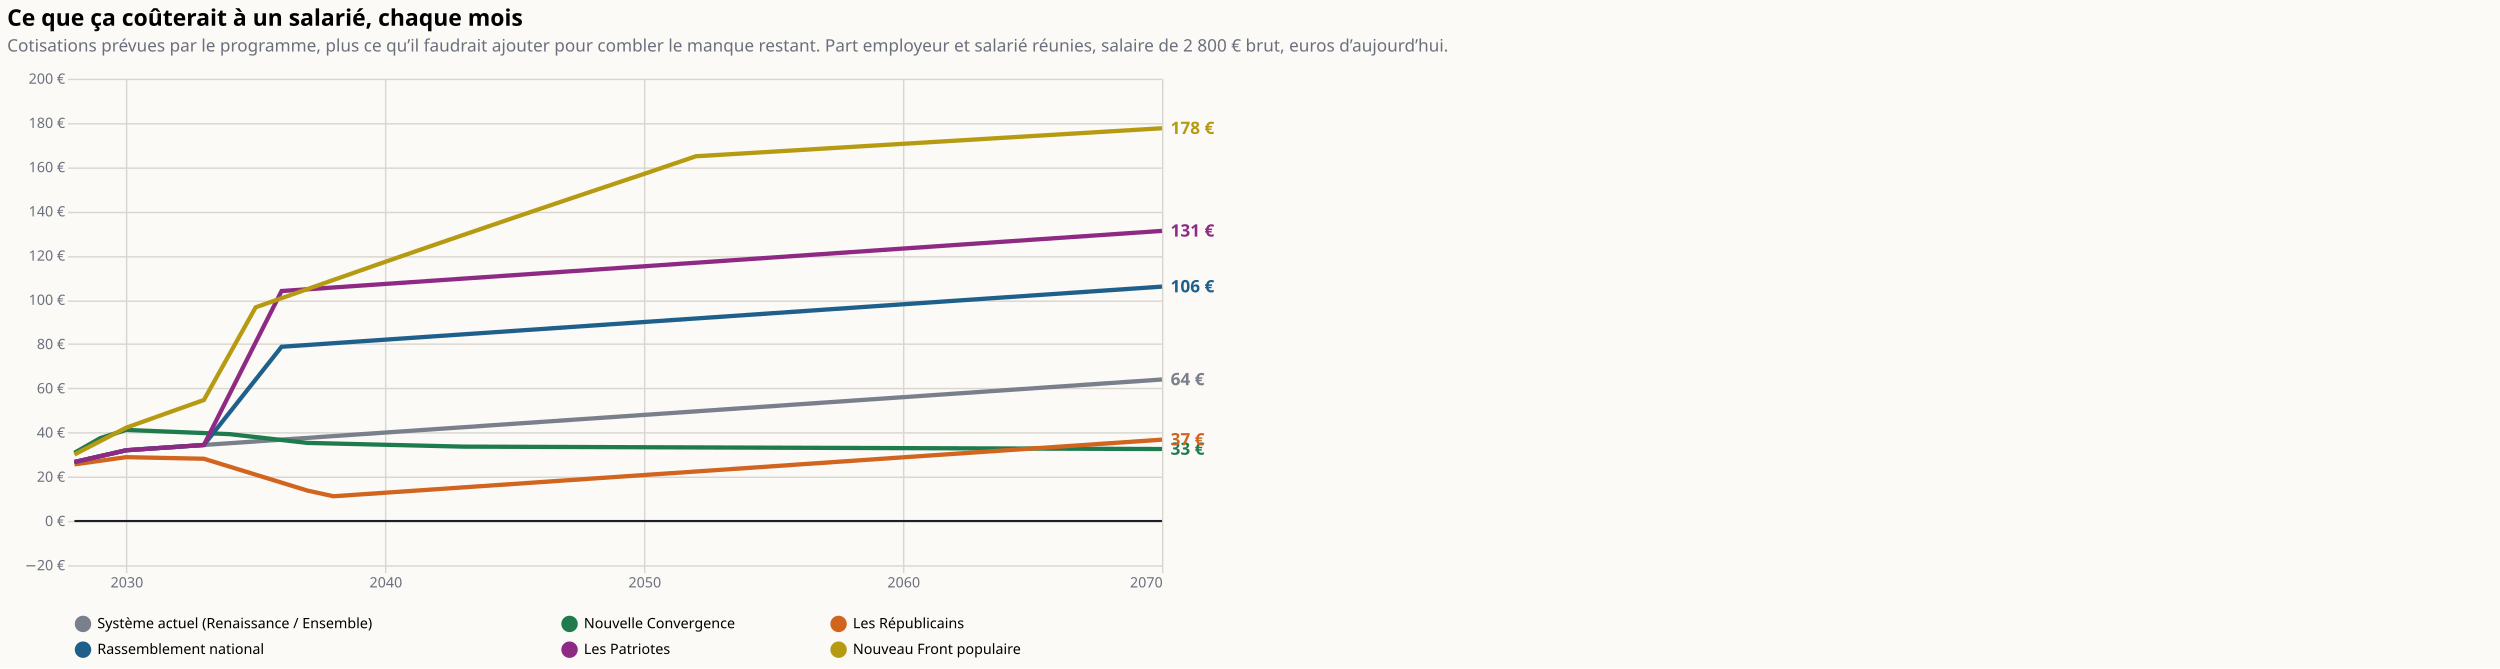
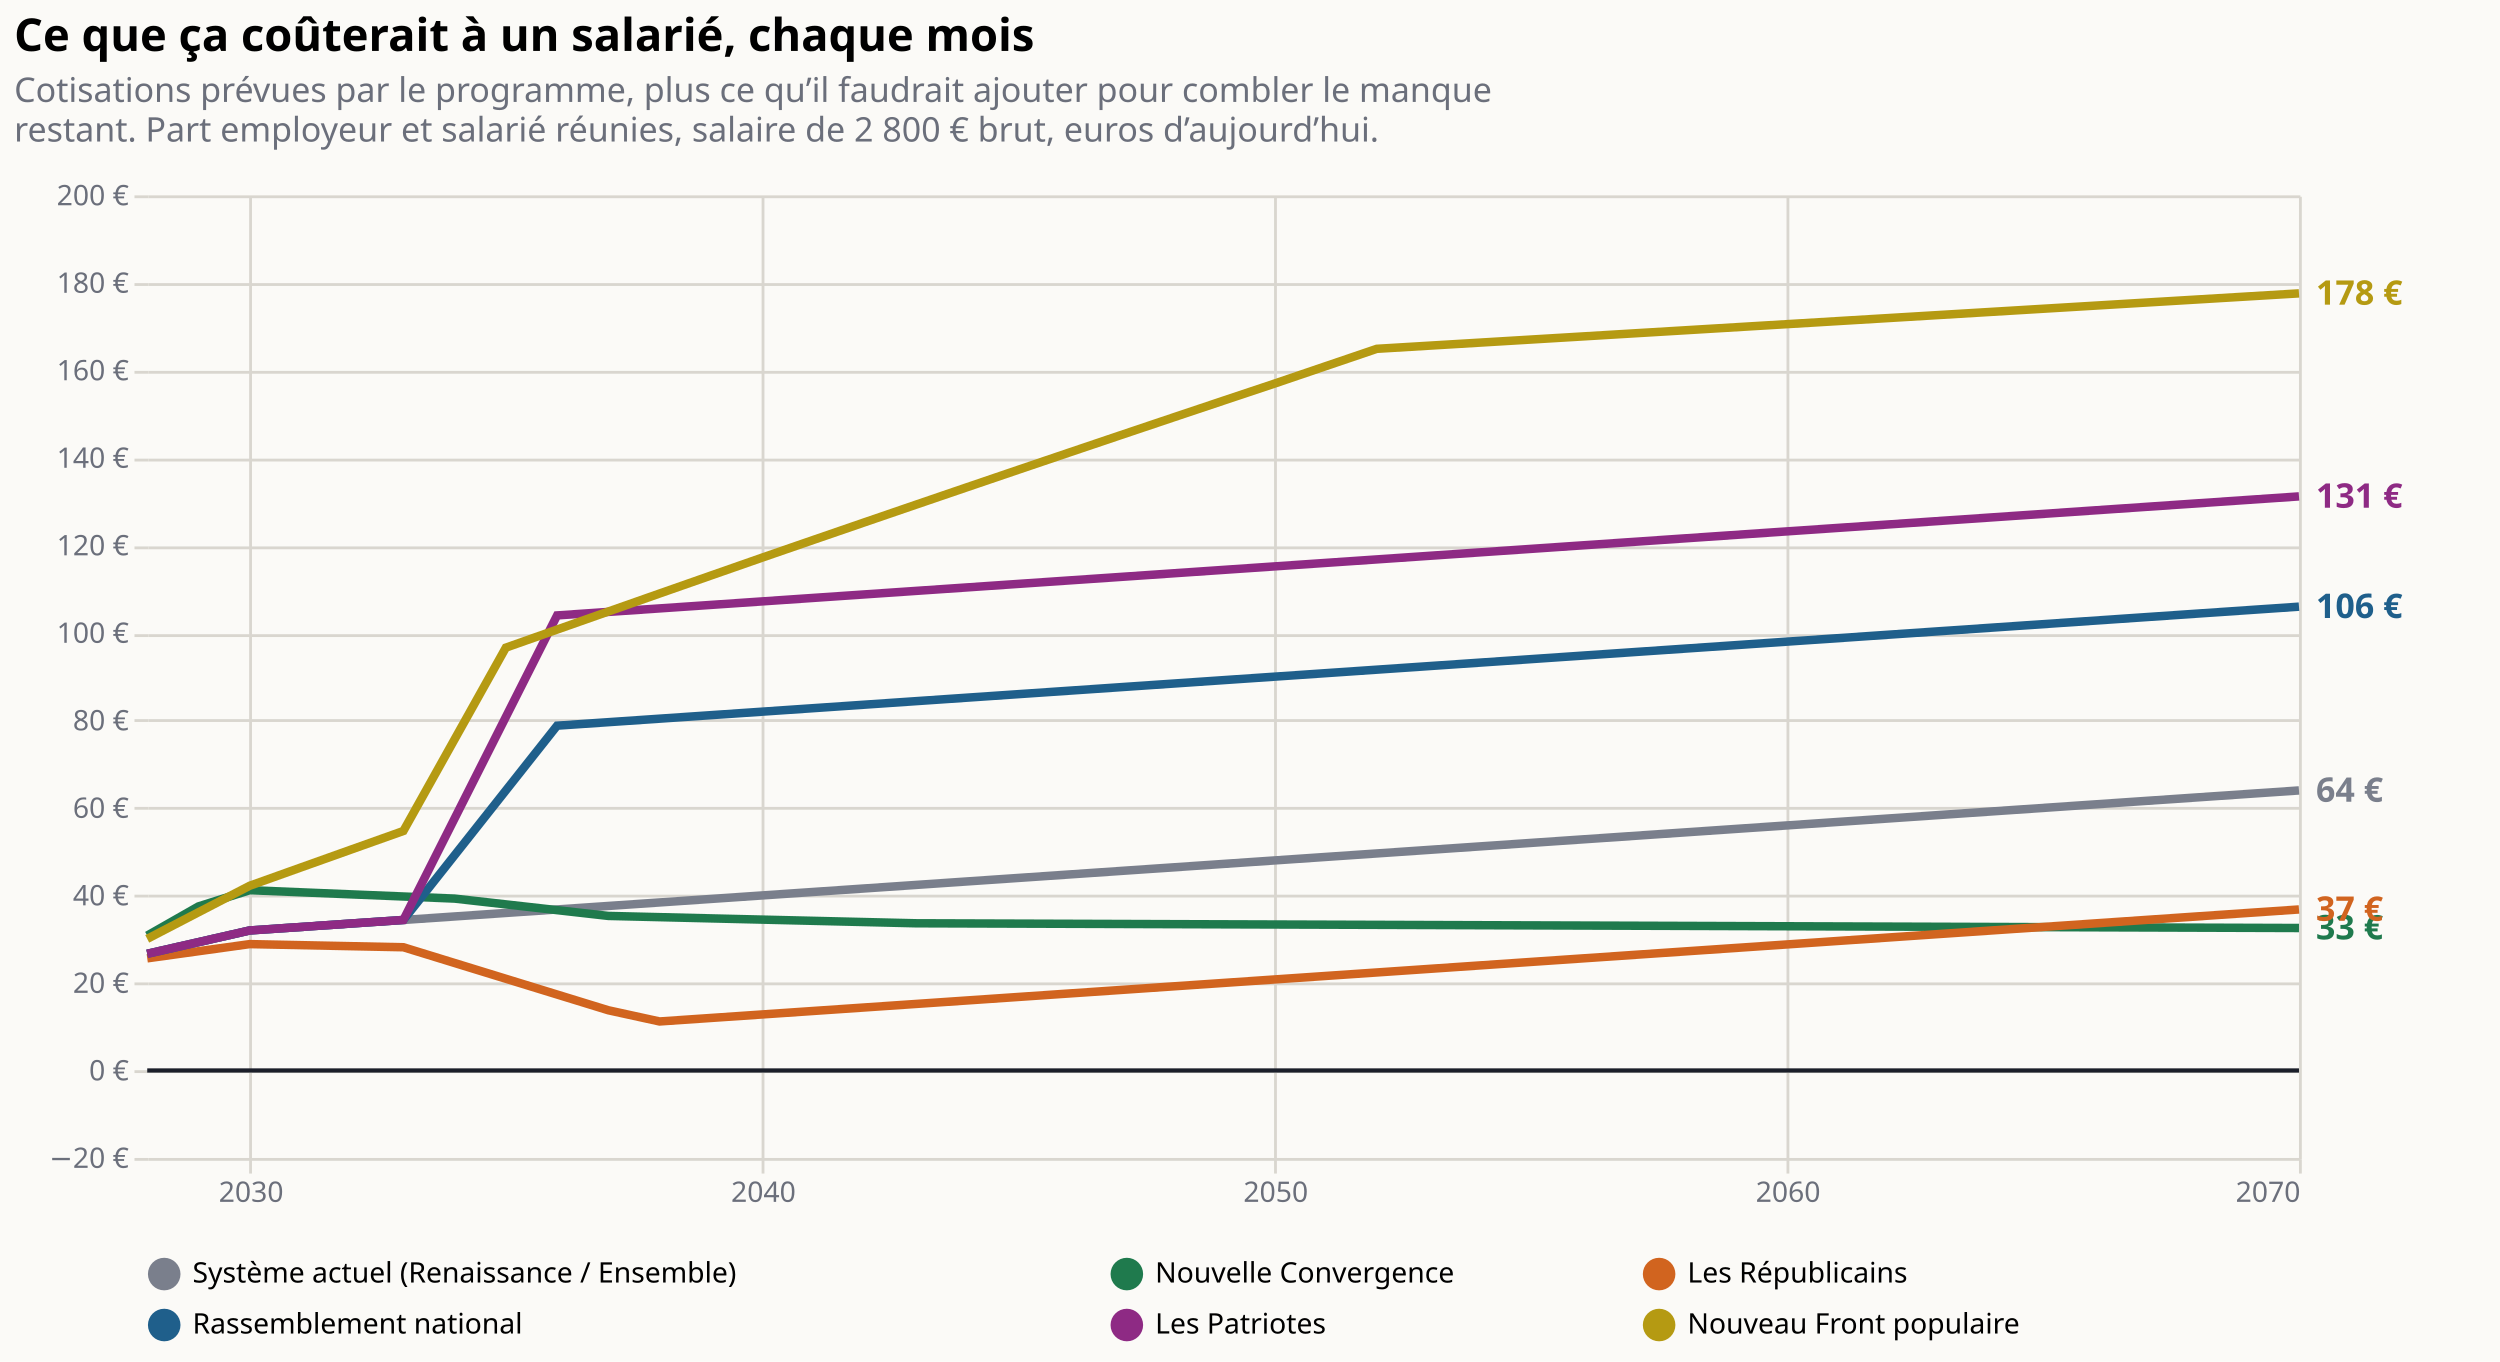
- <svg xmlns="http://www.w3.org/2000/svg" version="1.1" class="marks" width="1747" height="467" viewBox="0 0 1747 467">
-   <rect width="1747" height="467" fill="#fbfaf7" />
-   <g fill="none" stroke-miterlimit="4" transform="translate(52,55)">
+ <svg xmlns="http://www.w3.org/2000/svg" version="1.1" class="marks" width="883" height="481" viewBox="0 0 883 481">
+   <rect width="883" height="481" fill="#fbfaf7" />
+   <g fill="none" stroke-miterlimit="4" transform="translate(52,69)">
    <g class="mark-group role-frame root" role="graphics-object" aria-roledescription="group mark container">
      <g transform="translate(0,0)">
        <path class="background" aria-hidden="true" d="M0,0h760v340h-760Z" />
        <g>
          <g class="mark-group role-axis" aria-hidden="true">
            <g transform="translate(0.5,340.5)">
              <path class="background" aria-hidden="true" d="M0,0h0v0h0Z" pointer-events="none" />
              <g>
                <g class="mark-rule role-axis-grid" pointer-events="none">
                  <line transform="translate(36,-340)" x2="0" y2="340" stroke="#d9d6cf" stroke-width="1" opacity="1" />
                  <line transform="translate(217,-340)" x2="0" y2="340" stroke="#d9d6cf" stroke-width="1" opacity="1" />
                  <line transform="translate(398,-340)" x2="0" y2="340" stroke="#d9d6cf" stroke-width="1" opacity="1" />
                  <line transform="translate(579,-340)" x2="0" y2="340" stroke="#d9d6cf" stroke-width="1" opacity="1" />
                  <line transform="translate(760,-340)" x2="0" y2="340" stroke="#d9d6cf" stroke-width="1" opacity="1" />
                </g>
              </g>
              <path class="foreground" aria-hidden="true" d="" pointer-events="none" display="none" />
            </g>
          </g>
          <g class="mark-group role-axis" aria-hidden="true">
            <g transform="translate(0.5,0.5)">
              <path class="background" aria-hidden="true" d="M0,0h0v0h0Z" pointer-events="none" />
              <g>
                <g class="mark-rule role-axis-grid" pointer-events="none">
                  <line transform="translate(0,340)" x2="760" y2="0" stroke="#d9d6cf" stroke-width="1" opacity="1" />
                  <line transform="translate(0,309)" x2="760" y2="0" stroke="#d9d6cf" stroke-width="1" opacity="1" />
                  <line transform="translate(0,278)" x2="760" y2="0" stroke="#d9d6cf" stroke-width="1" opacity="1" />
                  <line transform="translate(0,247)" x2="760" y2="0" stroke="#d9d6cf" stroke-width="1" opacity="1" />
                  <line transform="translate(0,216)" x2="760" y2="0" stroke="#d9d6cf" stroke-width="1" opacity="1" />
                  <line transform="translate(0,185)" x2="760" y2="0" stroke="#d9d6cf" stroke-width="1" opacity="1" />
                  <line transform="translate(0,155)" x2="760" y2="0" stroke="#d9d6cf" stroke-width="1" opacity="1" />
                  <line transform="translate(0,124)" x2="760" y2="0" stroke="#d9d6cf" stroke-width="1" opacity="1" />
                  <line transform="translate(0,93)" x2="760" y2="0" stroke="#d9d6cf" stroke-width="1" opacity="1" />
                  <line transform="translate(0,62)" x2="760" y2="0" stroke="#d9d6cf" stroke-width="1" opacity="1" />
                  <line transform="translate(0,31)" x2="760" y2="0" stroke="#d9d6cf" stroke-width="1" opacity="1" />
                  <line transform="translate(0,0)" x2="760" y2="0" stroke="#d9d6cf" stroke-width="1" opacity="1" />
                </g>
              </g>
              <path class="foreground" aria-hidden="true" d="" pointer-events="none" display="none" />
            </g>
          </g>
          <g class="mark-group role-axis" role="graphics-symbol" aria-roledescription="axis" aria-label="X-axis for a linear scale with values from 2028 to 2070">
            <g transform="translate(0.5,340.5)">
              <path class="background" aria-hidden="true" d="M0,0h0v0h0Z" pointer-events="none" />
              <g>
                <g class="mark-rule role-axis-tick" pointer-events="none">
                  <line transform="translate(36,0)" x2="0" y2="5" stroke="#d9d6cf" stroke-width="1" opacity="1" />
                  <line transform="translate(217,0)" x2="0" y2="5" stroke="#d9d6cf" stroke-width="1" opacity="1" />
                  <line transform="translate(398,0)" x2="0" y2="5" stroke="#d9d6cf" stroke-width="1" opacity="1" />
                  <line transform="translate(579,0)" x2="0" y2="5" stroke="#d9d6cf" stroke-width="1" opacity="1" />
                  <line transform="translate(760,0)" x2="0" y2="5" stroke="#d9d6cf" stroke-width="1" opacity="1" />
                </g>
                <g class="mark-text role-axis-label" pointer-events="none">
                  <text text-anchor="middle" transform="translate(36.19048,15)" font-family="system-ui, sans-serif" font-size="10px" fill="#6b6f7b" opacity="1">2030</text>
                  <text text-anchor="middle" transform="translate(217.1429,15)" font-family="system-ui, sans-serif" font-size="10px" fill="#6b6f7b" opacity="1">2040</text>
                  <text text-anchor="middle" transform="translate(398.0952,15)" font-family="system-ui, sans-serif" font-size="10px" fill="#6b6f7b" opacity="1">2050</text>
                  <text text-anchor="middle" transform="translate(579.0476,15)" font-family="system-ui, sans-serif" font-size="10px" fill="#6b6f7b" opacity="1">2060</text>
                  <text text-anchor="end" transform="translate(760,15)" font-family="system-ui, sans-serif" font-size="10px" fill="#6b6f7b" opacity="1">2070</text>
                </g>
              </g>
              <path class="foreground" aria-hidden="true" d="" pointer-events="none" display="none" />
            </g>
          </g>
          <g class="mark-group role-axis" role="graphics-symbol" aria-roledescription="axis" aria-label="Y-axis for a linear scale with values from −20 to 200">
            <g transform="translate(0.5,0.5)">
              <path class="background" aria-hidden="true" d="M0,0h0v0h0Z" pointer-events="none" />
              <g>
                <g class="mark-rule role-axis-tick" pointer-events="none">
                  <line transform="translate(0,340)" x2="-5" y2="0" stroke="#d9d6cf" stroke-width="1" opacity="1" />
                  <line transform="translate(0,309)" x2="-5" y2="0" stroke="#d9d6cf" stroke-width="1" opacity="1" />
                  <line transform="translate(0,278)" x2="-5" y2="0" stroke="#d9d6cf" stroke-width="1" opacity="1" />
                  <line transform="translate(0,247)" x2="-5" y2="0" stroke="#d9d6cf" stroke-width="1" opacity="1" />
                  <line transform="translate(0,216)" x2="-5" y2="0" stroke="#d9d6cf" stroke-width="1" opacity="1" />
                  <line transform="translate(0,185)" x2="-5" y2="0" stroke="#d9d6cf" stroke-width="1" opacity="1" />
                  <line transform="translate(0,155)" x2="-5" y2="0" stroke="#d9d6cf" stroke-width="1" opacity="1" />
                  <line transform="translate(0,124)" x2="-5" y2="0" stroke="#d9d6cf" stroke-width="1" opacity="1" />
                  <line transform="translate(0,93)" x2="-5" y2="0" stroke="#d9d6cf" stroke-width="1" opacity="1" />
                  <line transform="translate(0,62)" x2="-5" y2="0" stroke="#d9d6cf" stroke-width="1" opacity="1" />
                  <line transform="translate(0,31)" x2="-5" y2="0" stroke="#d9d6cf" stroke-width="1" opacity="1" />
                  <line transform="translate(0,0)" x2="-5" y2="0" stroke="#d9d6cf" stroke-width="1" opacity="1" />
                </g>
                <g class="mark-text role-axis-label" pointer-events="none">
                  <text text-anchor="end" transform="translate(-7,343)" font-family="system-ui, sans-serif" font-size="10px" fill="#6b6f7b" opacity="1">−20 €</text>
                  <text text-anchor="end" transform="translate(-7,312.0909)" font-family="system-ui, sans-serif" font-size="10px" fill="#6b6f7b" opacity="1">0 €</text>
                  <text text-anchor="end" transform="translate(-7,281.1818)" font-family="system-ui, sans-serif" font-size="10px" fill="#6b6f7b" opacity="1">20 €</text>
                  <text text-anchor="end" transform="translate(-7,250.2727)" font-family="system-ui, sans-serif" font-size="10px" fill="#6b6f7b" opacity="1">40 €</text>
                  <text text-anchor="end" transform="translate(-7,219.3636)" font-family="system-ui, sans-serif" font-size="10px" fill="#6b6f7b" opacity="1">60 €</text>
                  <text text-anchor="end" transform="translate(-7,188.4545)" font-family="system-ui, sans-serif" font-size="10px" fill="#6b6f7b" opacity="1">80 €</text>
                  <text text-anchor="end" transform="translate(-7,157.5455)" font-family="system-ui, sans-serif" font-size="10px" fill="#6b6f7b" opacity="1">100 €</text>
                  <text text-anchor="end" transform="translate(-7,126.6364)" font-family="system-ui, sans-serif" font-size="10px" fill="#6b6f7b" opacity="1">120 €</text>
                  <text text-anchor="end" transform="translate(-7,95.72727)" font-family="system-ui, sans-serif" font-size="10px" fill="#6b6f7b" opacity="1">140 €</text>
                  <text text-anchor="end" transform="translate(-7,64.81818)" font-family="system-ui, sans-serif" font-size="10px" fill="#6b6f7b" opacity="1">160 €</text>
                  <text text-anchor="end" transform="translate(-7,33.90909)" font-family="system-ui, sans-serif" font-size="10px" fill="#6b6f7b" opacity="1">180 €</text>
                  <text text-anchor="end" transform="translate(-7,3)" font-family="system-ui, sans-serif" font-size="10px" fill="#6b6f7b" opacity="1">200 €</text>
                </g>
              </g>
              <path class="foreground" aria-hidden="true" d="" pointer-events="none" display="none" />
            </g>
          </g>
          <g class="mark-group role-scope layer_0_pathgroup" role="graphics-object" aria-roledescription="group mark container">
            <g transform="translate(0,0)">
              <path class="background" aria-hidden="true" d="M0,0h760v340h-760Z" />
              <g>
                <g class="mark-line role-mark layer_0_marks" role="graphics-object" aria-roledescription="line mark container">
                  <path aria-label="annee: 2028; valeur: 26.6666666667; programme: Système actuel (Renaissance / Ensemble)" role="graphics-symbol" aria-roledescription="line mark" d="M0,267.879L18.095,263.758L36.19,259.636L54.286,258.4L72.381,257.164L90.476,255.927L108.571,254.691L126.667,253.455L144.762,252.218L162.857,250.982L180.952,249.745L199.048,248.509L217.143,247.273L235.238,246.036L253.333,244.8L271.429,243.564L289.524,242.327L307.619,241.091L325.714,239.855L343.81,238.618L361.905,237.382L380,236.145L398.095,234.909L416.19,233.673L434.286,232.436L452.381,231.2L470.476,229.964L488.571,228.727L506.667,227.491L524.762,226.255L542.857,225.018L560.952,223.782L579.048,222.545L597.143,221.309L615.238,220.073L633.333,218.836L651.429,217.6L669.524,216.364L687.619,215.127L705.714,213.891L723.81,212.655L741.905,211.418L760,210.182" stroke="#7a7f8c" stroke-width="3" />
                </g>
              </g>
              <path class="foreground" aria-hidden="true" d="" display="none" />
            </g>
            <g transform="translate(0,0)">
              <path class="background" aria-hidden="true" d="M0,0h760v340h-760Z" />
              <g>
                <g class="mark-line role-mark layer_0_marks" role="graphics-object" aria-roledescription="line mark container">
                  <path aria-label="annee: 2028; valeur: 30.8266666667; programme: Nouvelle Convergence" role="graphics-symbol" aria-roledescription="line mark" d="M0,261.45L18.095,251.147L36.19,245.418L54.286,246.16L72.381,246.902L90.476,247.644L108.571,248.385L126.667,250.425L144.762,252.465L162.857,254.505L180.952,254.938L199.048,255.371L217.143,255.804L235.238,256.236L253.333,256.669L271.429,257.102L289.524,257.164L307.619,257.225L325.714,257.287L343.81,257.349L361.905,257.411L380,257.473L398.095,257.535L416.19,257.596L434.286,257.658L452.381,257.72L470.476,257.782L488.571,257.844L506.667,257.905L524.762,257.967L542.857,258.029L560.952,258.091L579.048,258.153L597.143,258.215L615.238,258.276L633.333,258.338L651.429,258.4L669.524,258.462L687.619,258.524L705.714,258.585L723.81,258.647L741.905,258.709L760,258.771" stroke="#1f7a4d" stroke-width="3" />
                </g>
              </g>
              <path class="foreground" aria-hidden="true" d="" display="none" />
            </g>
            <g transform="translate(0,0)">
              <path class="background" aria-hidden="true" d="M0,0h760v340h-760Z" />
              <g>
                <g class="mark-line role-mark layer_0_marks" role="graphics-object" aria-roledescription="line mark container">
                  <path aria-label="annee: 2028; valeur: 25.6266666667; programme: Les Républicains" role="graphics-symbol" aria-roledescription="line mark" d="M0,269.486L18.095,266.972L36.19,264.458L54.286,264.829L72.381,265.2L90.476,265.571L108.571,271.135L126.667,276.698L144.762,282.262L162.857,287.825L180.952,291.782L199.048,290.545L217.143,289.309L235.238,288.073L253.333,286.836L271.429,285.6L289.524,284.364L307.619,283.127L325.714,281.891L343.81,280.655L361.905,279.418L380,278.182L398.095,276.945L416.19,275.709L434.286,274.473L452.381,273.236L470.476,272L488.571,270.764L506.667,269.527L524.762,268.291L542.857,267.055L560.952,265.818L579.048,264.582L597.143,263.345L615.238,262.109L633.333,260.873L651.429,259.636L669.524,258.4L687.619,257.164L705.714,255.927L723.81,254.691L741.905,253.455L760,252.218" stroke="#d1641f" stroke-width="3" />
                </g>
              </g>
              <path class="foreground" aria-hidden="true" d="" display="none" />
            </g>
            <g transform="translate(0,0)">
              <path class="background" aria-hidden="true" d="M0,0h760v340h-760Z" />
              <g>
                <g class="mark-line role-mark layer_0_marks" role="graphics-object" aria-roledescription="line mark container">
                  <path aria-label="annee: 2028; valeur: 26.6666666667; programme: Rassemblement national" role="graphics-symbol" aria-roledescription="line mark" d="M0,267.879L18.095,263.758L36.19,259.636L54.286,258.4L72.381,257.164L90.476,255.927L108.571,233.055L126.667,210.182L144.762,187.309L162.857,186.073L180.952,184.836L199.048,183.6L217.143,182.364L235.238,181.127L253.333,179.891L271.429,178.655L289.524,177.418L307.619,176.182L325.714,174.945L343.81,173.709L361.905,172.473L380,171.236L398.095,170L416.19,168.764L434.286,167.527L452.381,166.291L470.476,165.055L488.571,163.818L506.667,162.582L524.762,161.345L542.857,160.109L560.952,158.873L579.048,157.636L597.143,156.4L615.238,155.164L633.333,153.927L651.429,152.691L669.524,151.455L687.619,150.218L705.714,148.982L723.81,147.745L741.905,146.509L760,145.273" stroke="#1f5f8b" stroke-width="3" />
                </g>
              </g>
              <path class="foreground" aria-hidden="true" d="" display="none" />
            </g>
            <g transform="translate(0,0)">
              <path class="background" aria-hidden="true" d="M0,0h760v340h-760Z" />
              <g>
                <g class="mark-line role-mark layer_0_marks" role="graphics-object" aria-roledescription="line mark container">
                  <path aria-label="annee: 2028; valeur: 26.6666666667; programme: Les Patriotes" role="graphics-symbol" aria-roledescription="line mark" d="M0,267.879L18.095,263.758L36.19,259.636L54.286,258.4L72.381,257.164L90.476,255.927L108.571,220.073L126.667,184.218L144.762,148.364L162.857,147.127L180.952,145.891L199.048,144.655L217.143,143.418L235.238,142.182L253.333,140.945L271.429,139.709L289.524,138.473L307.619,137.236L325.714,136L343.81,134.764L361.905,133.527L380,132.291L398.095,131.055L416.19,129.818L434.286,128.582L452.381,127.345L470.476,126.109L488.571,124.873L506.667,123.636L524.762,122.4L542.857,121.164L560.952,119.927L579.048,118.691L597.143,117.455L615.238,116.218L633.333,114.982L651.429,113.745L669.524,112.509L687.619,111.273L705.714,110.036L723.81,108.8L741.905,107.564L760,106.327" stroke="#8e2a84" stroke-width="3" />
                </g>
              </g>
              <path class="foreground" aria-hidden="true" d="" display="none" />
            </g>
            <g transform="translate(0,0)">
              <path class="background" aria-hidden="true" d="M0,0h760v340h-760Z" />
              <g>
                <g class="mark-line role-mark layer_0_marks" role="graphics-object" aria-roledescription="line mark container">
                  <path aria-label="annee: 2028; valeur: 30.08; programme: Nouveau Front populaire" role="graphics-symbol" aria-roledescription="line mark" d="M0,262.604L18.095,253.22L36.19,243.85L54.286,237.384L72.381,230.933L90.476,224.498L108.571,192.115L126.667,159.748L144.762,153.361L162.857,146.989L180.952,140.633L199.048,134.293L217.143,127.969L235.238,121.716L253.333,115.486L271.429,109.281L289.524,103.099L307.619,96.941L325.714,90.806L343.81,84.696L361.905,78.609L380,72.546L398.095,66.506L416.19,60.348L434.286,54.202L452.381,53.114L470.476,52.026L488.571,50.938L506.667,49.85L524.762,48.762L542.857,47.674L560.952,46.586L579.048,45.498L597.143,44.41L615.238,43.322L633.333,42.234L651.429,41.146L669.524,40.058L687.619,38.97L705.714,37.882L723.81,36.794L741.905,35.706L760,34.618" stroke="#b59a12" stroke-width="3" />
                </g>
              </g>
              <path class="foreground" aria-hidden="true" d="" display="none" />
            </g>
          </g>
          <g class="mark-rule role-mark layer_1_marks" role="graphics-object" aria-roledescription="rule mark container">
            <line aria-label="y: 0" role="graphics-symbol" aria-roledescription="rule mark" transform="translate(0,309.0909)" x2="760" y2="0" stroke="#1b1f2a" stroke-width="1.5" />
          </g>
          <g class="mark-text role-mark layer_2_marks" role="graphics-object" aria-roledescription="text mark container">
            <text aria-label="annee: 2070; valeur: 64; programme: Système actuel (Renaissance / Ensemble); etiquette: 64 €" role="graphics-symbol" aria-roledescription="text mark" text-anchor="start" transform="translate(766,214.1818)" font-family="system-ui, sans-serif" font-size="12px" font-weight="bold" fill="#7a7f8c">64 €</text>
            <text aria-label="annee: 2070; valeur: 32.56; programme: Nouvelle Convergence; etiquette: 33 €" role="graphics-symbol" aria-roledescription="text mark" text-anchor="start" transform="translate(766,262.7709)" font-family="system-ui, sans-serif" font-size="12px" font-weight="bold" fill="#1f7a4d">33 €</text>
            <text aria-label="annee: 2070; valeur: 36.8; programme: Les Républicains; etiquette: 37 €" role="graphics-symbol" aria-roledescription="text mark" text-anchor="start" transform="translate(766,256.2182)" font-family="system-ui, sans-serif" font-size="12px" font-weight="bold" fill="#d1641f">37 €</text>
            <text aria-label="annee: 2070; valeur: 106; programme: Rassemblement national; etiquette: 106 €" role="graphics-symbol" aria-roledescription="text mark" text-anchor="start" transform="translate(766,149.2727)" font-family="system-ui, sans-serif" font-size="12px" font-weight="bold" fill="#1f5f8b">106 €</text>
            <text aria-label="annee: 2070; valeur: 131.2; programme: Les Patriotes; etiquette: 131 €" role="graphics-symbol" aria-roledescription="text mark" text-anchor="start" transform="translate(766,110.3273)" font-family="system-ui, sans-serif" font-size="12px" font-weight="bold" fill="#8e2a84">131 €</text>
            <text aria-label="annee: 2070; valeur: 177.6; programme: Nouveau Front populaire; etiquette: 178 €" role="graphics-symbol" aria-roledescription="text mark" text-anchor="start" transform="translate(766,38.61818)" font-family="system-ui, sans-serif" font-size="12px" font-weight="bold" fill="#b59a12">178 €</text>
          </g>
          <g class="mark-group role-legend" role="graphics-symbol" aria-roledescription="legend" aria-label="Symbol legend for fill color and stroke color with 6 values: Système actuel (Renaissance / Ensemble), Nouvelle Convergence, Les Républicains, Rassemblement national, Les Patriotes, Nouveau Front populaire">
            <g transform="translate(0,375)">
              <path class="background" aria-hidden="true" d="M0,0h728v32h-728Z" pointer-events="none" />
              <g>
                <g class="mark-group role-legend-entry">
                  <g transform="translate(0,0)">
                    <path class="background" aria-hidden="true" d="M0,0h0v0h0Z" pointer-events="none" />
                    <g>
                      <g class="mark-group role-scope" role="graphics-object" aria-roledescription="group mark container">
                        <g transform="translate(0,0)">
                          <path class="background" aria-hidden="true" d="M0,0h328v14h-328Z" pointer-events="none" opacity="1" />
                          <g>
                            <g class="mark-symbol role-legend-symbol" pointer-events="none">
                              <path transform="translate(6,6)" d="M5,0A5,5,0,1,1,-5,0A5,5,0,1,1,5,0" fill="#7a7f8c" stroke="#7a7f8c" stroke-width="1.5" opacity="1" />
                            </g>
                            <g class="mark-text role-legend-label" pointer-events="none">
                              <text text-anchor="start" transform="translate(16,9)" font-family="system-ui, sans-serif" font-size="10px" fill="#000" opacity="1">Système actuel (Renaissance / Ensemble)</text>
                            </g>
                          </g>
                          <path class="foreground" aria-hidden="true" d="" pointer-events="none" display="none" />
                        </g>
                        <g transform="translate(340,0)">
                          <path class="background" aria-hidden="true" d="M0,0h176v14h-176Z" pointer-events="none" opacity="1" />
                          <g>
                            <g class="mark-symbol role-legend-symbol" pointer-events="none">
                              <path transform="translate(6,6)" d="M5,0A5,5,0,1,1,-5,0A5,5,0,1,1,5,0" fill="#1f7a4d" stroke="#1f7a4d" stroke-width="1.5" opacity="1" />
                            </g>
                            <g class="mark-text role-legend-label" pointer-events="none">
                              <text text-anchor="start" transform="translate(16,9)" font-family="system-ui, sans-serif" font-size="10px" fill="#000" opacity="1">Nouvelle Convergence</text>
                            </g>
                          </g>
                          <path class="foreground" aria-hidden="true" d="" pointer-events="none" display="none" />
                        </g>
                        <g transform="translate(528,0)">
                          <path class="background" aria-hidden="true" d="M0,0h200v14h-200Z" pointer-events="none" opacity="1" />
                          <g>
                            <g class="mark-symbol role-legend-symbol" pointer-events="none">
                              <path transform="translate(6,6)" d="M5,0A5,5,0,1,1,-5,0A5,5,0,1,1,5,0" fill="#d1641f" stroke="#d1641f" stroke-width="1.5" opacity="1" />
                            </g>
                            <g class="mark-text role-legend-label" pointer-events="none">
                              <text text-anchor="start" transform="translate(16,9)" font-family="system-ui, sans-serif" font-size="10px" fill="#000" opacity="1">Les Républicains</text>
                            </g>
                          </g>
                          <path class="foreground" aria-hidden="true" d="" pointer-events="none" display="none" />
                        </g>
                        <g transform="translate(0,18)">
                          <path class="background" aria-hidden="true" d="M0,0h328v14h-328Z" pointer-events="none" opacity="1" />
                          <g>
                            <g class="mark-symbol role-legend-symbol" pointer-events="none">
                              <path transform="translate(6,6)" d="M5,0A5,5,0,1,1,-5,0A5,5,0,1,1,5,0" fill="#1f5f8b" stroke="#1f5f8b" stroke-width="1.5" opacity="1" />
                            </g>
                            <g class="mark-text role-legend-label" pointer-events="none">
                              <text text-anchor="start" transform="translate(16,9)" font-family="system-ui, sans-serif" font-size="10px" fill="#000" opacity="1">Rassemblement national</text>
                            </g>
                          </g>
                          <path class="foreground" aria-hidden="true" d="" pointer-events="none" display="none" />
                        </g>
                        <g transform="translate(340,18)">
                          <path class="background" aria-hidden="true" d="M0,0h176v14h-176Z" pointer-events="none" opacity="1" />
                          <g>
                            <g class="mark-symbol role-legend-symbol" pointer-events="none">
                              <path transform="translate(6,6)" d="M5,0A5,5,0,1,1,-5,0A5,5,0,1,1,5,0" fill="#8e2a84" stroke="#8e2a84" stroke-width="1.5" opacity="1" />
                            </g>
                            <g class="mark-text role-legend-label" pointer-events="none">
                              <text text-anchor="start" transform="translate(16,9)" font-family="system-ui, sans-serif" font-size="10px" fill="#000" opacity="1">Les Patriotes</text>
                            </g>
                          </g>
                          <path class="foreground" aria-hidden="true" d="" pointer-events="none" display="none" />
                        </g>
                        <g transform="translate(528,18)">
                          <path class="background" aria-hidden="true" d="M0,0h200v14h-200Z" pointer-events="none" opacity="1" />
                          <g>
                            <g class="mark-symbol role-legend-symbol" pointer-events="none">
                              <path transform="translate(6,6)" d="M5,0A5,5,0,1,1,-5,0A5,5,0,1,1,5,0" fill="#b59a12" stroke="#b59a12" stroke-width="1.5" opacity="1" />
                            </g>
                            <g class="mark-text role-legend-label" pointer-events="none">
                              <text text-anchor="start" transform="translate(16,9)" font-family="system-ui, sans-serif" font-size="10px" fill="#000" opacity="1">Nouveau Front populaire</text>
                            </g>
                          </g>
                          <path class="foreground" aria-hidden="true" d="" pointer-events="none" display="none" />
                        </g>
                      </g>
                    </g>
                    <path class="foreground" aria-hidden="true" d="" pointer-events="none" display="none" />
                  </g>
                </g>
              </g>
              <path class="foreground" aria-hidden="true" d="" pointer-events="none" display="none" />
            </g>
          </g>
          <g class="mark-group role-title">
-             <g transform="translate(-47,-50)">
+             <g transform="translate(-47,-64)">
              <path class="background" aria-hidden="true" d="M0,0h0v0h0Z" pointer-events="none" />
              <g>
                <g class="mark-text role-title-text" role="graphics-symbol" aria-roledescription="title" aria-label="Title text 'Ce que ça coûterait à un salarié, chaque mois'" pointer-events="none">
                  <text text-anchor="start" transform="translate(0,13)" font-family="system-ui, sans-serif" font-size="16px" font-weight="bold" fill="#000" opacity="1">Ce que ça coûterait à un salarié, chaque mois</text>
                </g>
                <g class="mark-text role-title-subtitle" role="graphics-symbol" aria-roledescription="subtitle" aria-label="Subtitle text 'Cotisations prévues par le programme, plus ce qu’il faudrait ajouter pour combler le manque restant. Part employeur et salarié réunies, salaire de 2 800 € brut, euros d’aujourd’hui.'" pointer-events="none">
-                   <text text-anchor="start" transform="translate(0,31)" font-family="system-ui, sans-serif" font-size="12px" fill="#6b6f7b" opacity="1">Cotisations prévues par le programme, plus ce qu’il faudrait ajouter pour combler le manque restant. Part employeur et salarié réunies, salaire de 2 800 € brut, euros d’aujourd’hui.</text>
+                   <text text-anchor="start" transform="translate(0,31)" font-family="system-ui, sans-serif" font-size="12px" fill="#6b6f7b" opacity="1">
+                     <tspan>Cotisations prévues par le programme, plus ce qu’il faudrait ajouter pour combler le manque</tspan>
+                     <tspan x="0" dy="14">restant. Part employeur et salarié réunies, salaire de 2 800 € brut, euros d’aujourd’hui.</tspan>
+                   </text>
                </g>
              </g>
              <path class="foreground" aria-hidden="true" d="" pointer-events="none" display="none" />
            </g>
          </g>
        </g>
        <path class="foreground" aria-hidden="true" d="" display="none" />
      </g>
    </g>
  </g>
</svg>
